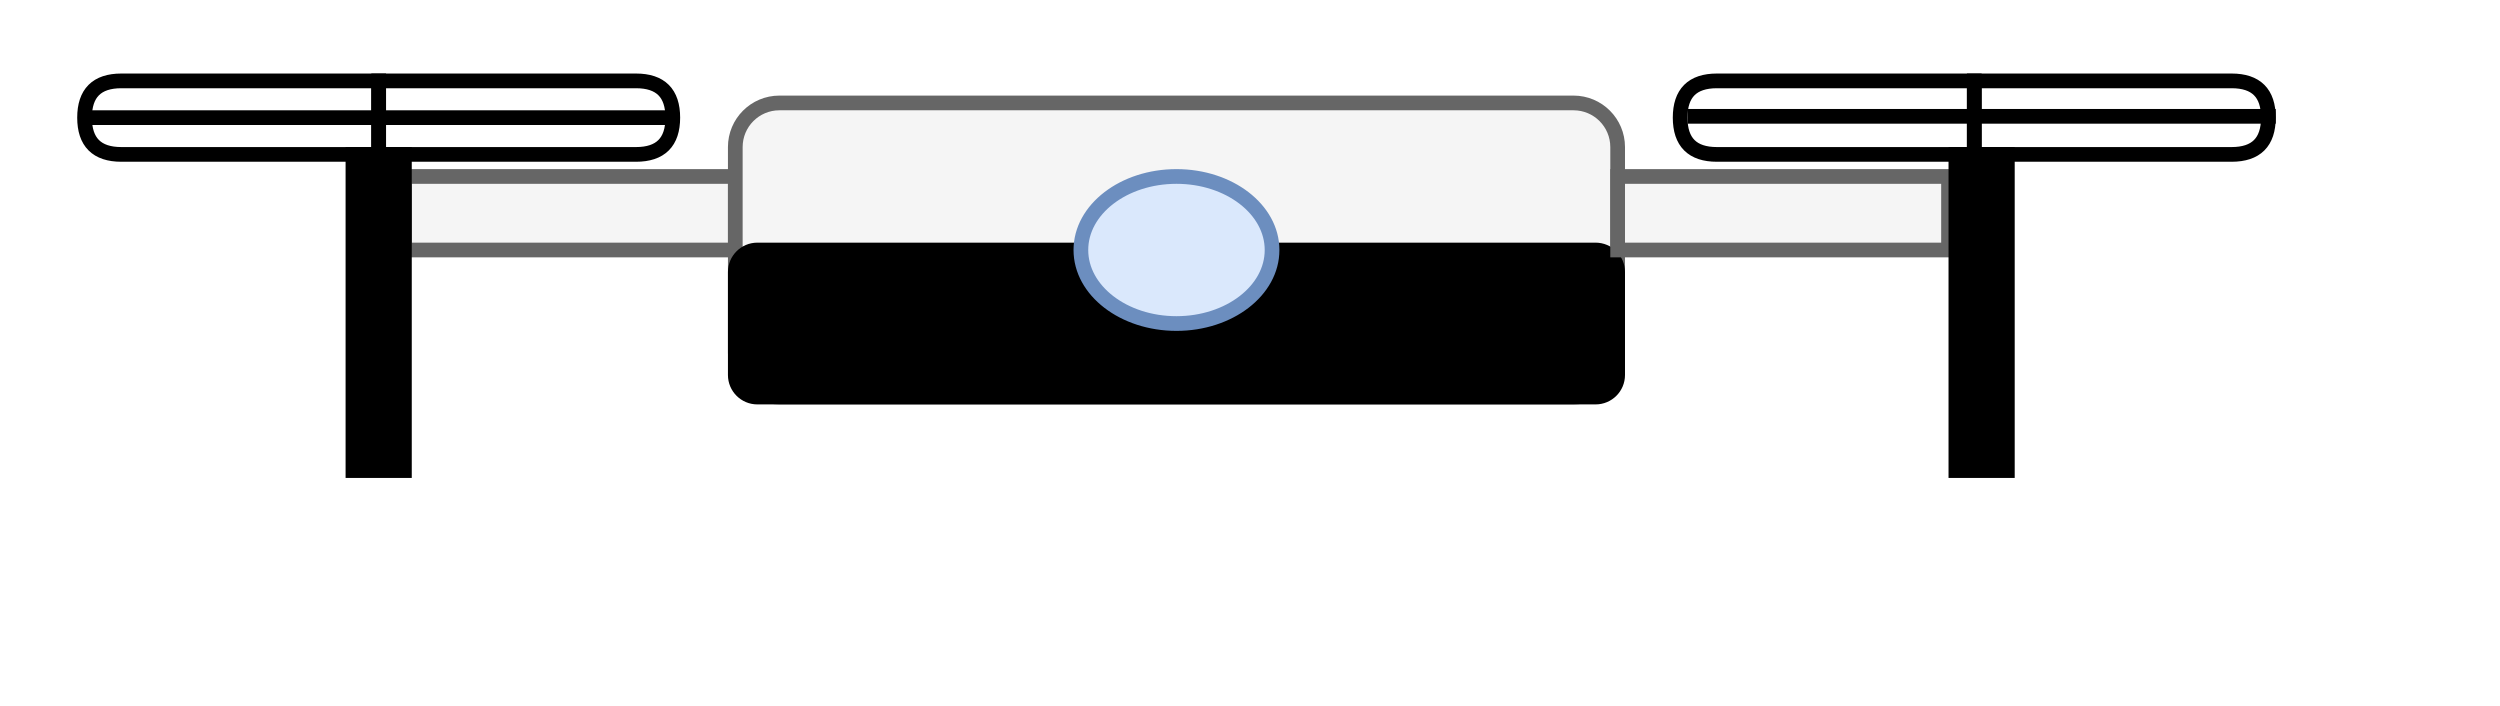
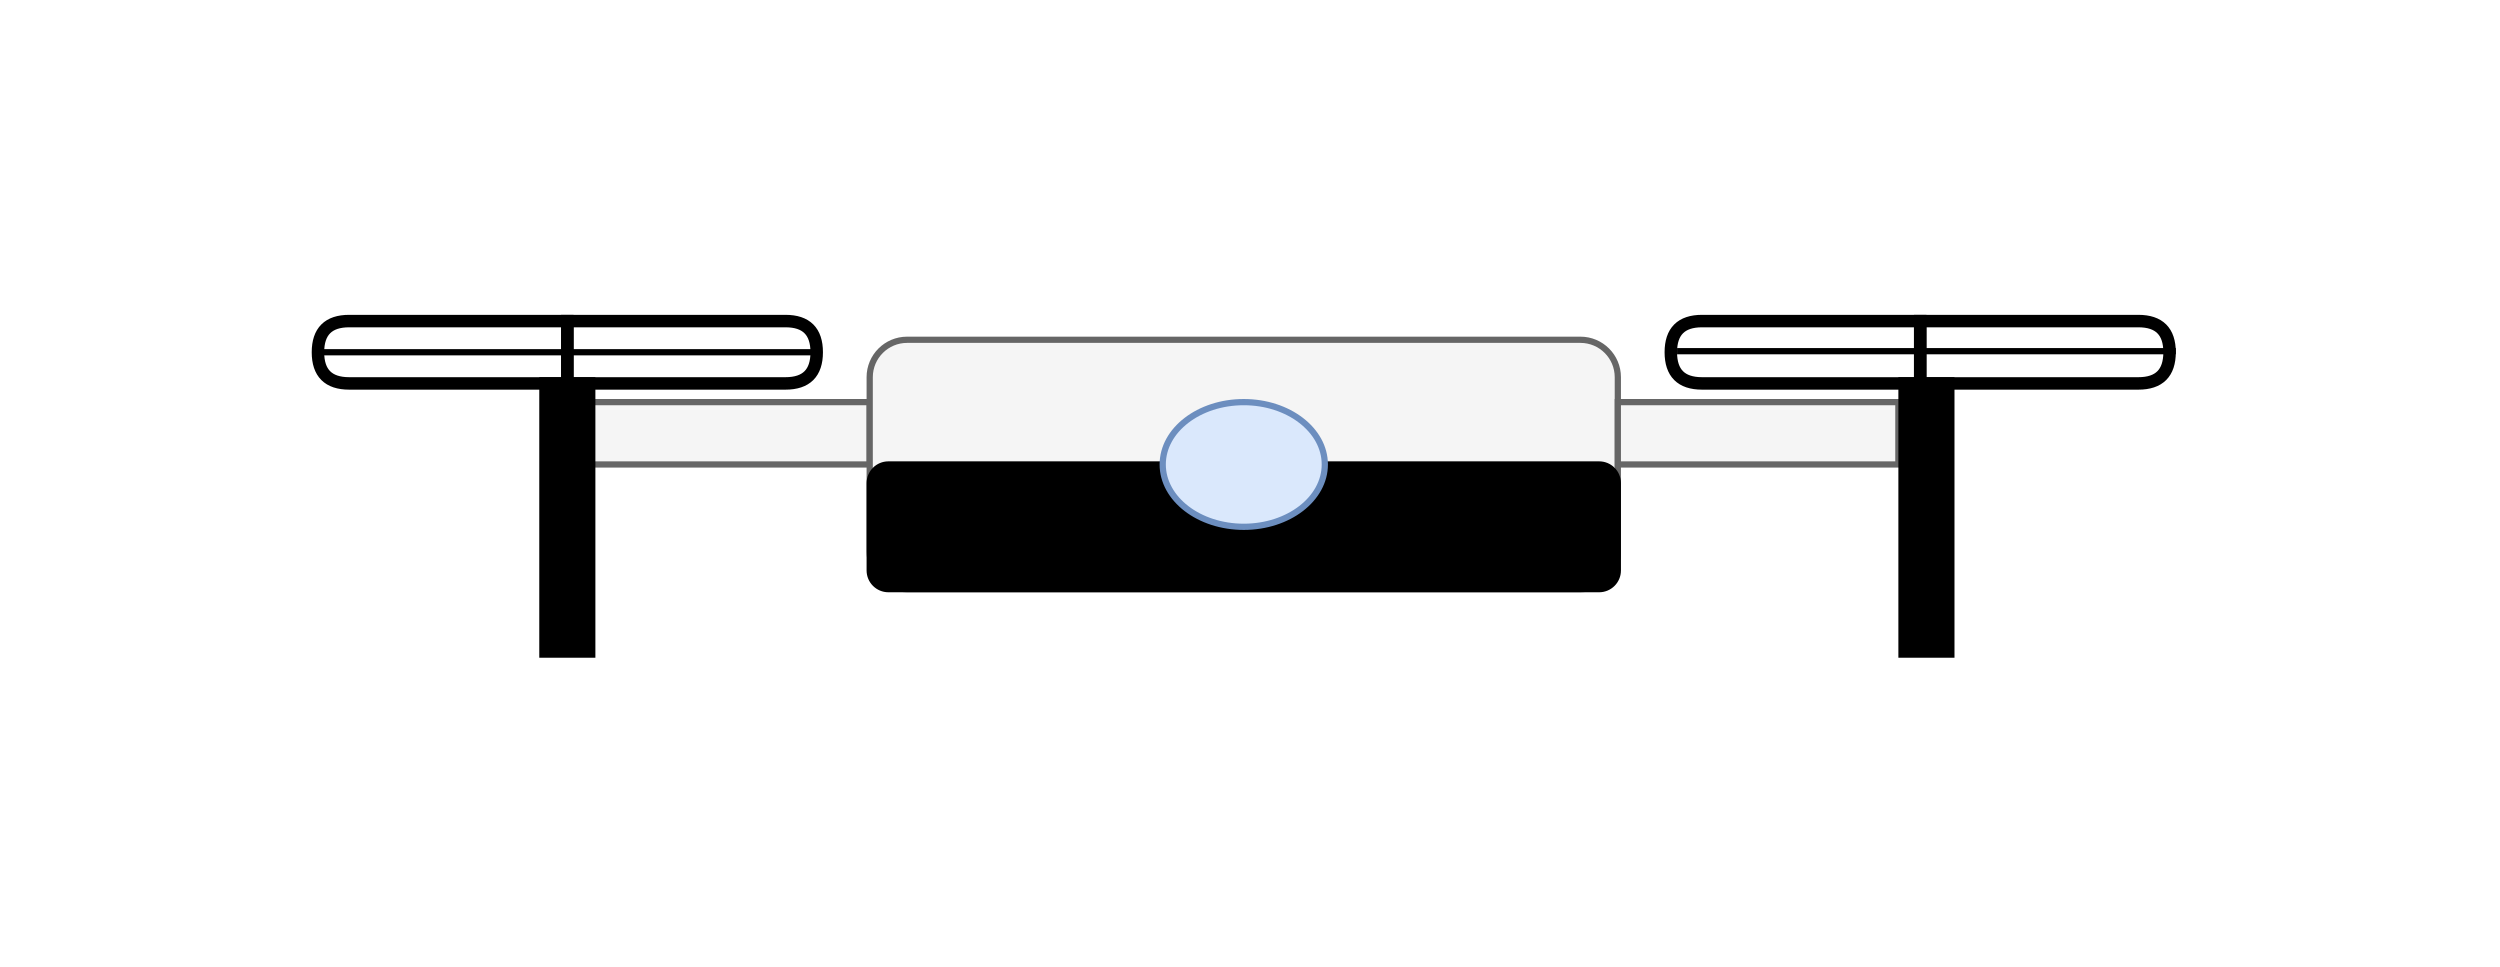
- <svg xmlns="http://www.w3.org/2000/svg" version="1.1" width="170px" height="48px" viewBox="-0.5 -0.5 170 48" content="&lt;mxfile host=&quot;app.diagrams.net&quot; modified=&quot;2021-01-28T12:02:30.656Z&quot; agent=&quot;5.0 (Macintosh; Intel Mac OS X 10_15_6) AppleWebKit/605.1.15 (KHTML, like Gecko) Version/14.0.2 Safari/605.1.15&quot; etag=&quot;_IbQrB9b_iPOthJjli-w&quot; version=&quot;14.2.7&quot;&gt;&lt;diagram id=&quot;65jbqyui0mYZvGSxzEsB&quot; name=&quot;Page-1&quot;&gt;5VjbjpswEP0aHhuBDYQ8brPbVlUrVcrDdp8qL0zAKuDIcTbJfn1NbHPNvaGbdIkU2ceesX1mmBls4XG2+szJLPnOIkgtZEcrC99bCLmeLf8LYK0A5DsKiDmNFFQDJvQVNKjl4gWNYN6YKBhLBZ01wZDlOYSigRHO2bI5bcrS5qozEkMHmIQk7aKPNBKJQgM0rPAvQOPErOz4IzWSETNZn2SekIgtaxB+sPCYMyZUK1uNIS24M7wouU87RsuNccjFMQKL3H99/PptPPeyLFz8errLsvSDp7S8kHShD6w3K9aGAc4WeQSFEtvCH5cJFTCZkbAYXUqTSywRWSp7jmzOBWe/YcxSxjfS2N88cmRK07SGT73iV+AsFzVcPRLnTBBBWa7X1fsELmC1kwCnpFW6I7AMBF/LKVoAO/q0xhWNby4rw7p6SlK3qZ5GtCvFpeaKbdnQhJ9AvnMK+c5h8ndRvMcoO8i/BNu+3WTb7bLtmHejTrfbF924X7rtzdMTef6R5KG+yEOHyZNaZFSGk4mLCATTcKufhgE8Ty9DqWsPD779yP+HjDrBYUplzpgVTZlUyfqM6Fv6pBoxGQy1jJCzvDBbzElEoYoIGr5I6HUGreCLh93gu8Wh+wu+oxuhP6JcFjYqEy5hLi5jETS8Oosgt+9iZI89dpDfZ4y3g1aC7PI/3JIecV/0v6da0A1aCfata0GTet6J83vmvNfi/MMbyQYX4T64utB/K7VQP8nYDa7PIkeUR5BHd8UVS0VPjX9YUfGz1n4qwtbA0737lY5im87adHK59VKo6NSkim4ltukZObUziDpXOS0DyN2zBQ9hX1moPVEQHoM4WD92TVozmLfFYAbj0osFfWlueJsV9Qo/GJVHqYoHvOMD0ahQB9VS9VuhliI0ainCLUWKiI6ijVOVx/6Lj3L7P/Szt/IKzx+144jrDAI0qp7gPDdxg1M1n+03sltdiqrp1c0yfvgD&lt;/diagram&gt;&lt;/mxfile&gt;" style="background-color: rgb(255, 255, 255);">
+ <svg xmlns="http://www.w3.org/2000/svg" version="1.1" width="401px" height="155px" viewBox="-0.5 -0.5 401 155" style="background-color: rgb(255, 255, 255);">
  <defs />
  <g>
-     <rect x="27" y="11.5" width="22.5" height="5" fill="#f5f5f5" stroke="#666666" pointer-events="all" />
-     <rect x="49.5" y="6.5" width="60" height="20" rx="3" ry="3" fill="#f5f5f5" stroke="#666666" pointer-events="all" />
-     <rect x="49.5" y="16.5" width="60" height="10" rx="1.5" ry="1.5" fill="#000000" stroke="#000000" pointer-events="all" />
-     <ellipse cx="79.5" cy="16.5" rx="6.5" ry="5" fill="#dae8fc" stroke="#6c8ebf" pointer-events="all" />
-     <path d="M 25.25 5 L 42.75 5 Q 45.25 5 45.25 7.5 Q 45.25 10 42.75 10 L 25.25 10 Z" fill="none" stroke="#000000" stroke-miterlimit="10" pointer-events="all" />
-     <path d="M 5.25 5 L 22.75 5 Q 25.25 5 25.25 7.5 Q 25.25 10 22.75 10 L 5.25 10 Z" fill="none" stroke="#000000" stroke-miterlimit="10" transform="rotate(180,15.25,7.5)" pointer-events="all" />
-     <rect x="23.5" y="10" width="3.5" height="21.5" fill="#000000" stroke="#000000" pointer-events="all" />
-     <rect x="109.5" y="11.5" width="22.5" height="5" fill="#f5f5f5" stroke="#666666" pointer-events="all" />
-     <rect x="132.5" y="10" width="3.5" height="21.5" fill="#000000" stroke="#000000" pointer-events="all" />
-     <path d="M 133.75 5 L 151.25 5 Q 153.75 5 153.75 7.5 Q 153.75 10 151.25 10 L 133.75 10 Z" fill="none" stroke="#000000" stroke-miterlimit="10" pointer-events="all" />
-     <path d="M 113.75 5 L 131.25 5 Q 133.75 5 133.75 7.5 Q 133.75 10 131.25 10 L 113.75 10 Z" fill="none" stroke="#000000" stroke-miterlimit="10" transform="rotate(180,123.75,7.5)" pointer-events="all" />
-     <path d="M 45.25 7.5 L 5.25 7.5" fill="none" stroke="#000000" stroke-miterlimit="10" pointer-events="stroke" />
-     <path d="M 154.25 7.41 L 114.25 7.41" fill="none" stroke="#000000" stroke-miterlimit="10" pointer-events="stroke" />
+     <rect x="94" y="64" width="45" height="10" fill="#f5f5f5" stroke="#666666" pointer-events="all" />
+     <rect x="139" y="54" width="120" height="40" rx="6" ry="6" fill="#f5f5f5" stroke="#666666" pointer-events="all" />
+     <rect x="139" y="74" width="120" height="20" rx="3" ry="3" fill="#000000" stroke="#000000" pointer-events="all" />
+     <ellipse cx="199" cy="74" rx="13" ry="10" fill="#dae8fc" stroke="#6c8ebf" pointer-events="all" />
+     <path d="M 90.5 51 L 125.5 51 Q 130.5 51 130.5 56 Q 130.5 61 125.5 61 L 90.5 61 Z" fill="none" stroke="#000000" stroke-width="2" stroke-miterlimit="10" pointer-events="all" />
+     <path d="M 50.5 51 L 85.5 51 Q 90.5 51 90.5 56 Q 90.5 61 85.5 61 L 50.5 61 Z" fill="none" stroke="#000000" stroke-width="2" stroke-miterlimit="10" transform="rotate(180,70.5,56)" pointer-events="all" />
+     <rect x="87" y="61" width="7" height="43" fill="#000000" stroke="#000000" stroke-width="2" pointer-events="all" />
+     <rect x="259" y="64" width="45" height="10" fill="#f5f5f5" stroke="#666666" pointer-events="all" />
+     <rect x="305" y="61" width="7" height="43" fill="#000000" stroke="#000000" stroke-width="2" pointer-events="all" />
+     <path d="M 307.5 51 L 342.5 51 Q 347.5 51 347.5 56 Q 347.5 61 342.5 61 L 307.5 61 Z" fill="none" stroke="#000000" stroke-width="2" stroke-miterlimit="10" pointer-events="all" />
+     <path d="M 267.5 51 L 302.5 51 Q 307.5 51 307.5 56 Q 307.5 61 302.5 61 L 267.5 61 Z" fill="none" stroke="#000000" stroke-width="2" stroke-miterlimit="10" transform="rotate(180,287.5,56)" pointer-events="all" />
+     <path d="M 130.5 56 L 50.5 56" fill="none" stroke="#000000" stroke-miterlimit="10" pointer-events="stroke" />
+     <path d="M 348.5 55.83 L 268.5 55.83" fill="none" stroke="#000000" stroke-miterlimit="10" pointer-events="stroke" />
  </g>
</svg>
